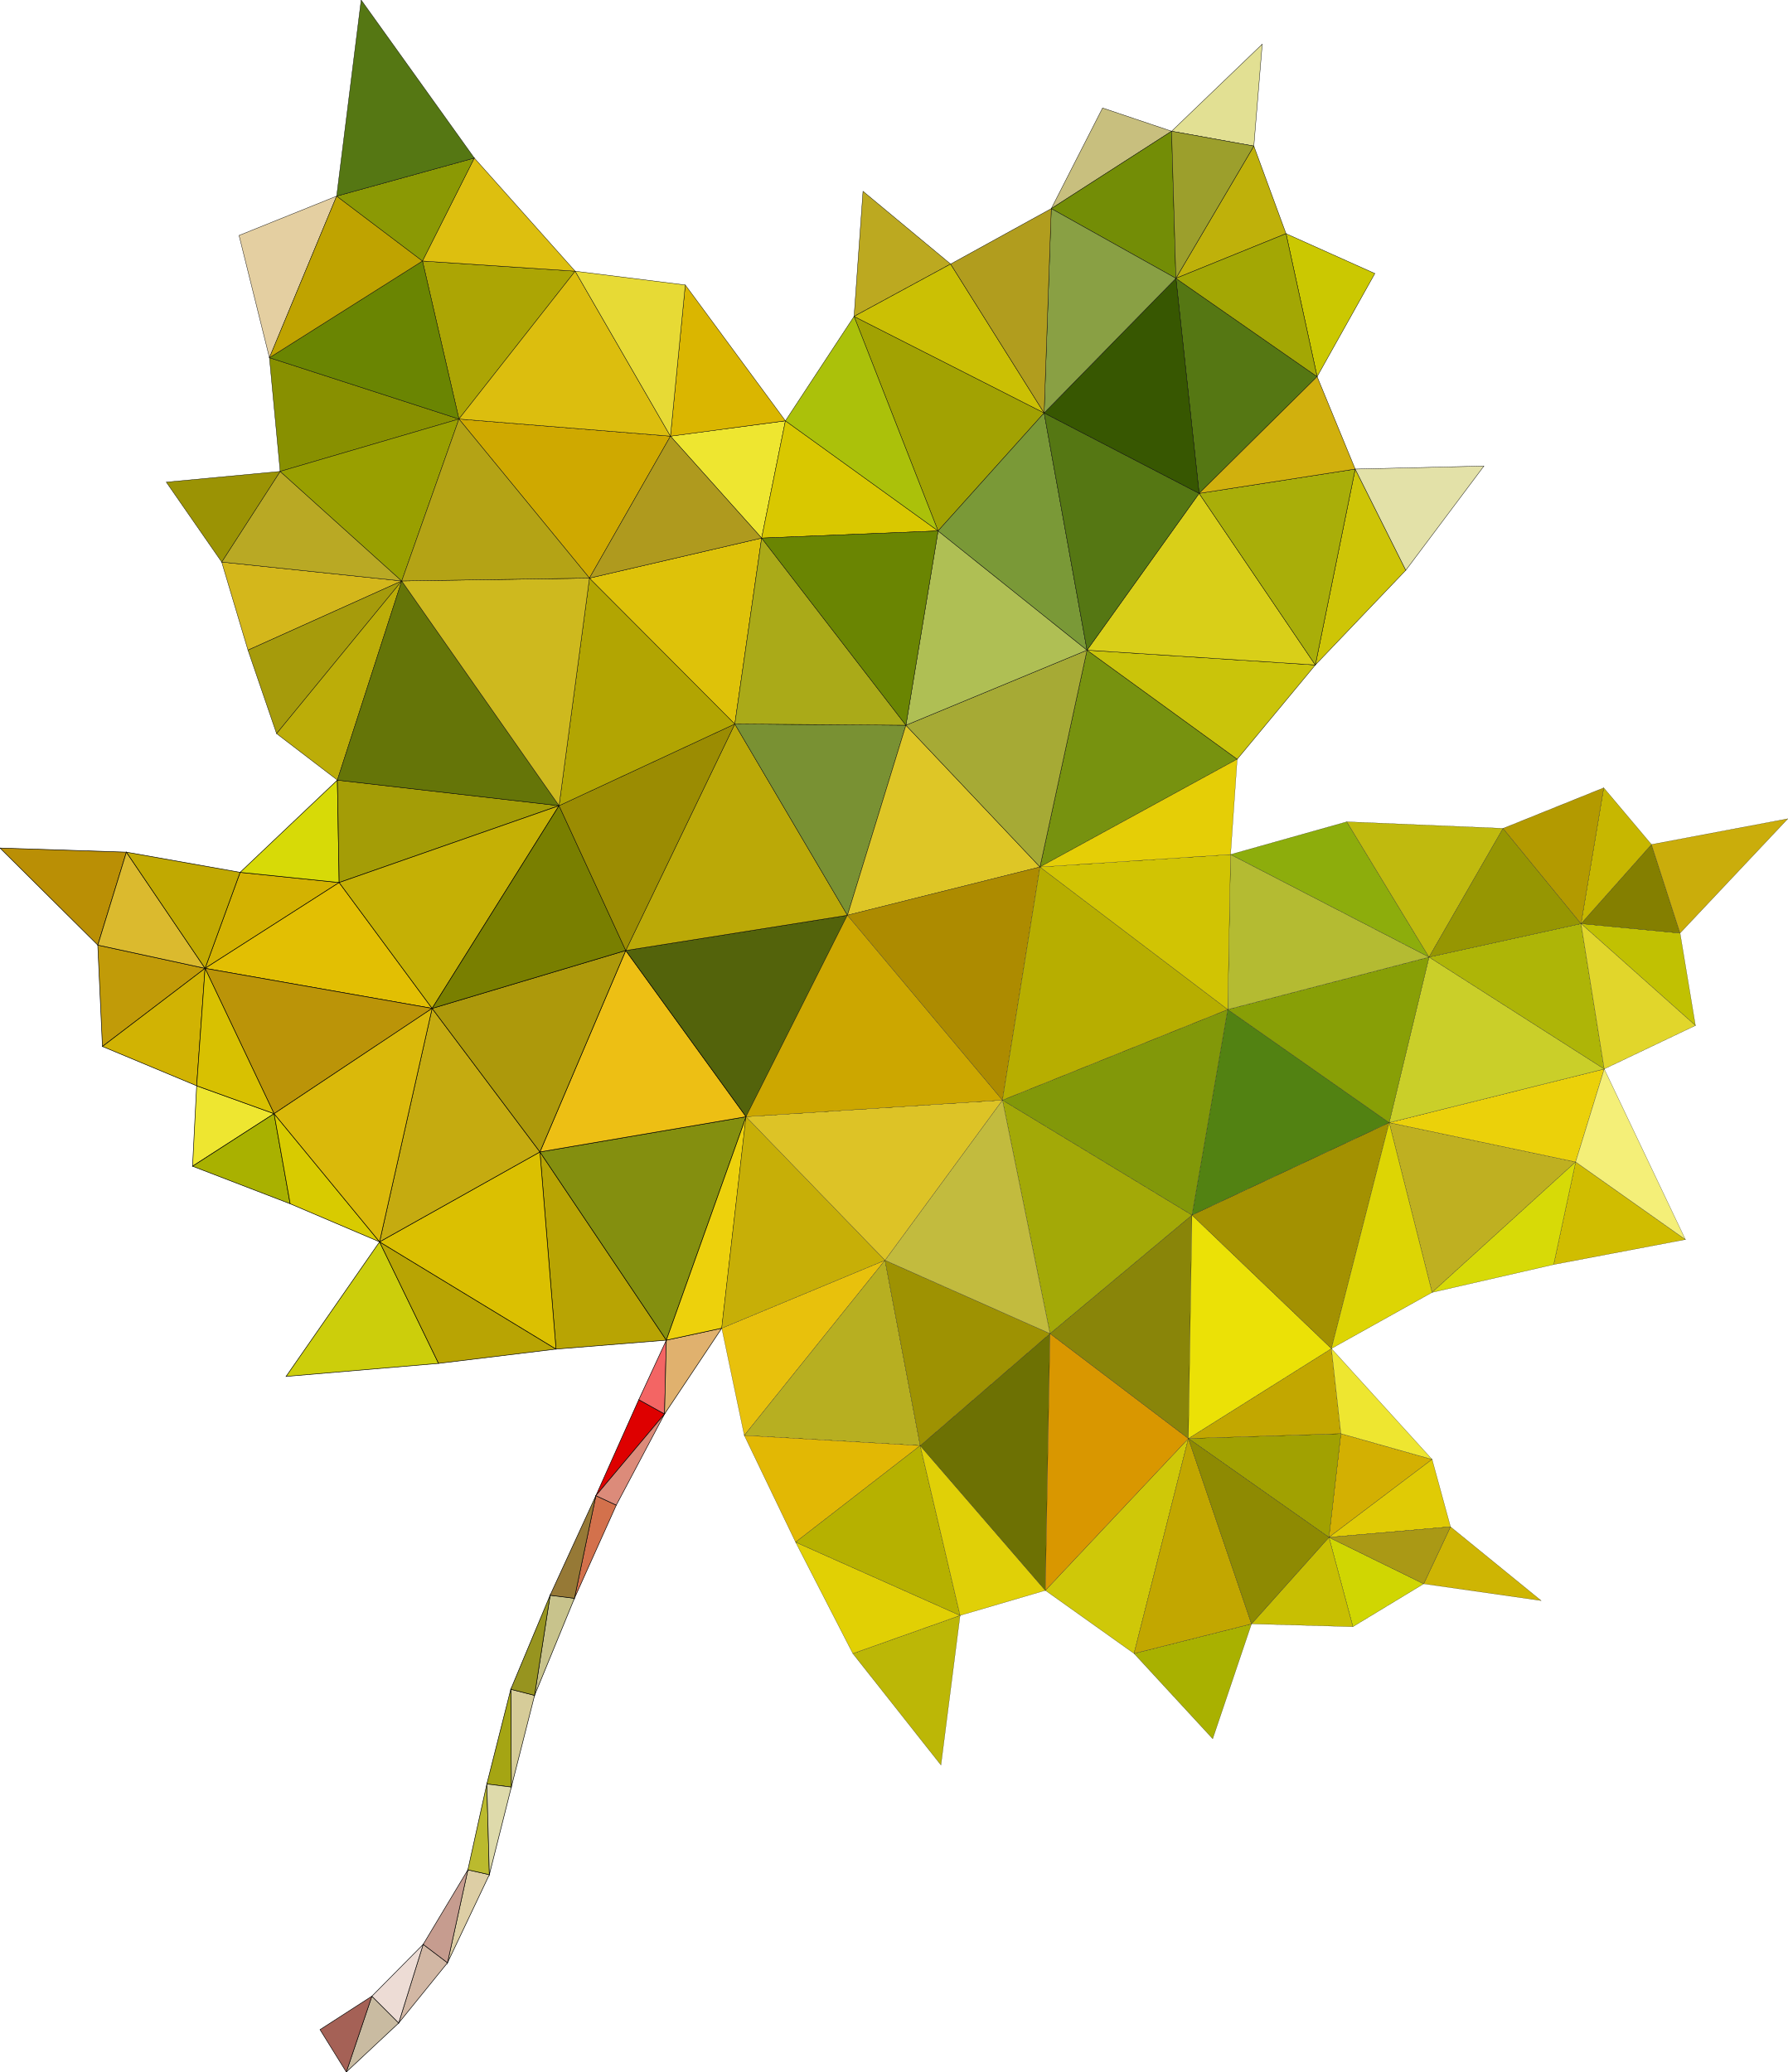
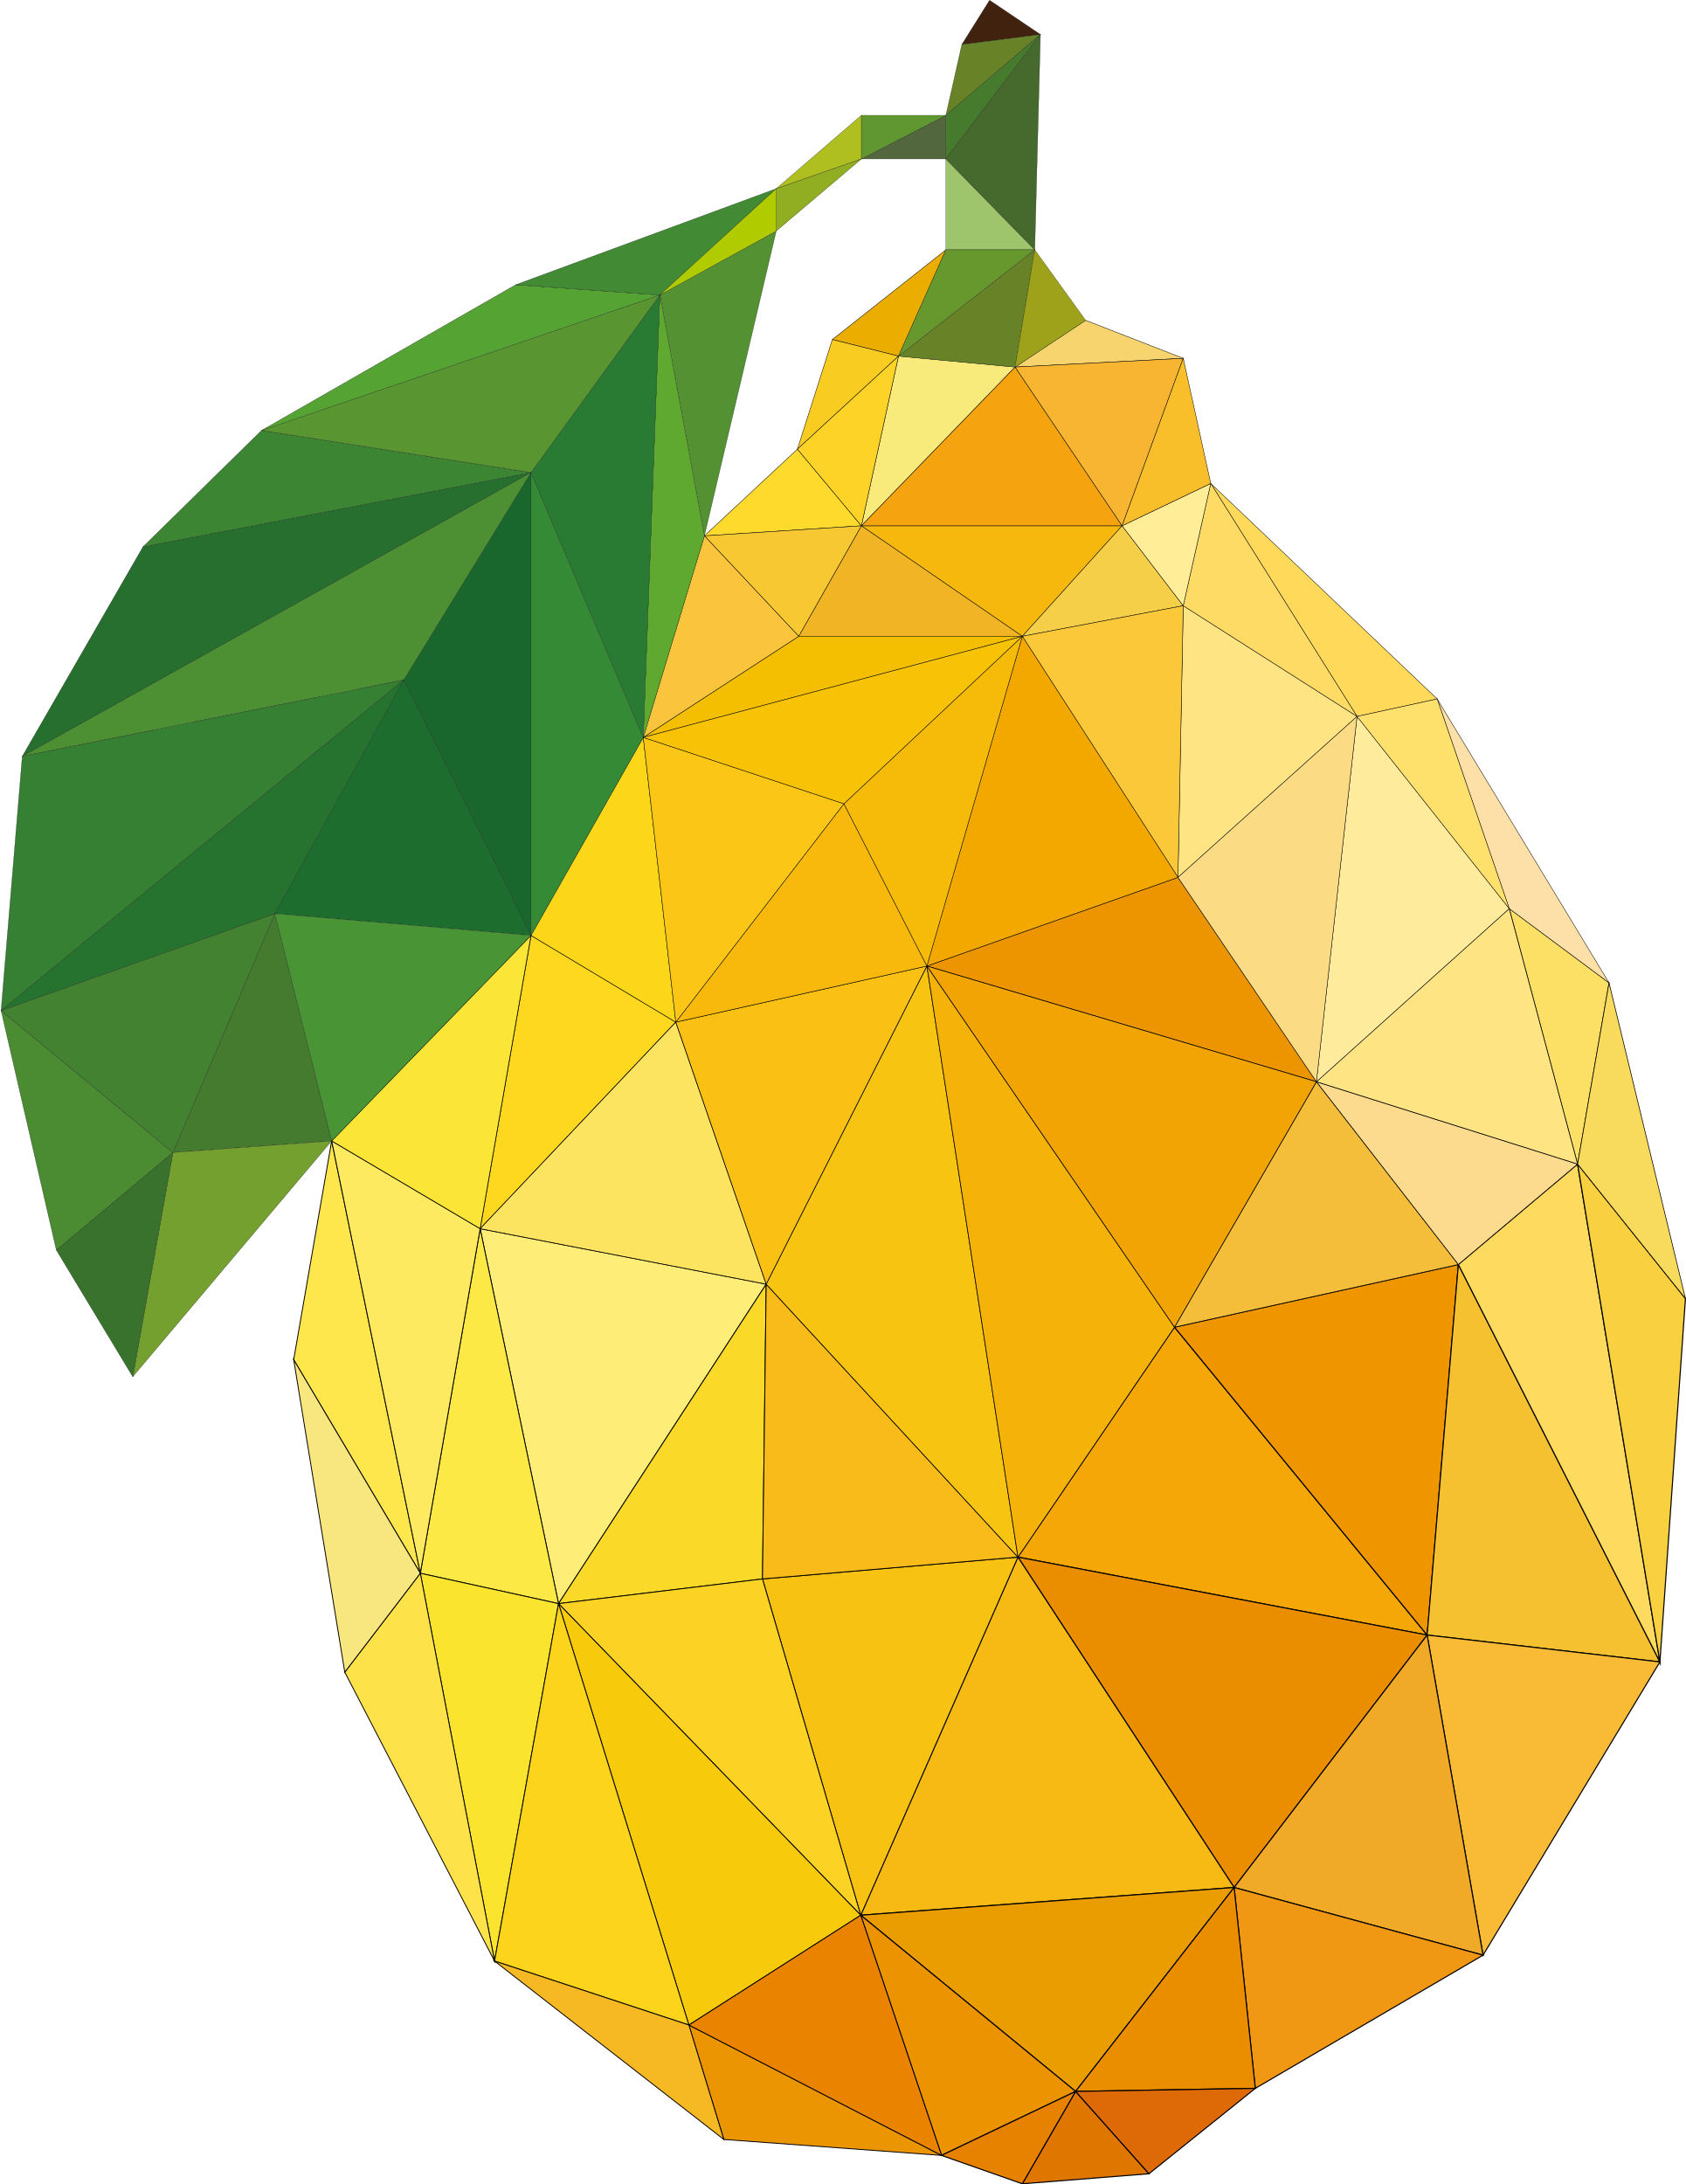
- <svg xmlns="http://www.w3.org/2000/svg" version="1.1" baseProfile="tiny" id="图层_1" x="0px" y="0px" viewBox="0 0 1000 1159.1" xml:space="preserve">
+ <svg xmlns="http://www.w3.org/2000/svg" version="1.1" baseProfile="tiny" id="Polygonal_Fruits" x="0px" y="0px" viewBox="0 0 772 1000.2" xml:space="preserve">
  <g>
-     <polygon fill="#D6CC99" stroke="#000000" stroke-width="0.3" stroke-miterlimit="10" points="286,999.7 299,948.4 285.7,945  " />
-     <polygon fill="#C9BBA1" stroke="#000000" stroke-width="0.3" stroke-miterlimit="10" points="193.7,1159.1 223,1131.7 208,1116.7     " />
-     <polygon fill="#A56156" stroke="#000000" stroke-width="0.3" stroke-miterlimit="10" points="179,1135.4 193.7,1159.1 208,1116.7     " />
-     <polygon fill="#D2B7A4" stroke="#000000" stroke-width="0.3" stroke-miterlimit="10" points="223,1131.7 250.3,1098 236.7,1087.7     " />
-     <polygon fill="#EDDCD5" stroke="#000000" stroke-width="0.3" stroke-miterlimit="10" points="208,1116.7 223,1131.7 236.7,1087.7     " />
-     <polygon fill="#DDCEA5" stroke="#000000" stroke-width="0.3" stroke-miterlimit="10" points="250.3,1098 273.7,1048.7 261.7,1046     " />
-     <polygon fill="#A5A513" stroke="#000000" stroke-width="0.3" stroke-miterlimit="10" points="272.3,998 286,999.7 285.7,945  " />
-     <polygon fill="#C69C8F" stroke="#000000" stroke-width="0.3" stroke-miterlimit="10" points="236.7,1087.7 250.3,1098 261.7,1046     " />
-     <polygon fill="#BBBA2E" stroke="#000000" stroke-width="0.3" stroke-miterlimit="10" points="261.7,1046 273.7,1048.7 272.3,998     " />
-     <polygon fill="#DEDAAB" stroke="#000000" stroke-width="0.3" stroke-miterlimit="10" points="273.7,1048.7 286,999.7 272.3,998     " />
-     <polygon fill="#C8C38C" stroke="#000000" stroke-width="0.3" stroke-miterlimit="10" points="299,948.4 321.3,894.1 307.7,892.4     " />
-     <polygon fill="#97941F" stroke="#000000" stroke-width="0.3" stroke-miterlimit="10" points="285.7,945 299,948.4 307.7,892.4  " />
-     <polygon fill="#D3714C" stroke="#000000" stroke-width="0.3" stroke-miterlimit="10" points="321.3,894.1 344.7,842 333.3,836.7     " />
-     <polygon fill="#967936" stroke="#000000" stroke-width="0.3" stroke-miterlimit="10" points="307.7,892.4 321.3,894.1 333.3,836.7     " />
-     <polygon fill="#DE0000" stroke="#000000" stroke-width="0.3" stroke-miterlimit="10" points="333.3,836.7 371.7,791 357.3,783  " />
-     <polygon fill="#DC8B7A" stroke="#000000" stroke-width="0.3" stroke-miterlimit="10" points="344.7,842 371.7,791 333.3,836.7  " />
-     <polygon fill="#EEE630" stroke="#000000" stroke-width="0.3" stroke-miterlimit="10" points="110,607.4 107.7,652.4 153.3,623  " />
-     <polygon fill="#F36564" stroke="#000000" stroke-width="0.3" stroke-miterlimit="10" points="357.3,783 371.7,791 372.7,749.7  " />
-     <polygon fill="#CCCE0B" stroke="#000000" stroke-width="0.3" stroke-miterlimit="10" points="160,770 245.3,762.7 212.3,694.7  " />
-     <polygon fill="#B8A403" stroke="#000000" stroke-width="0.3" stroke-miterlimit="10" points="245.3,762.7 311,754.7 212.3,694.7     " />
-     <polygon fill="#E0B16E" stroke="#000000" stroke-width="0.3" stroke-miterlimit="10" points="371.7,791 403.7,743 372.7,749.7  " />
-     <polygon fill="#C19B08" stroke="#000000" stroke-width="0.3" stroke-miterlimit="10" points="54.7,528.7 57.3,585.4 114.7,541.7     " />
-     <polygon fill="#D3B201" stroke="#000000" stroke-width="0.3" stroke-miterlimit="10" points="189.7,493.7 134.3,488 114.7,541.7     " />
-     <polygon fill="#A9B100" stroke="#000000" stroke-width="0.3" stroke-miterlimit="10" points="107.7,652.4 162.3,673.4 153.3,623     " />
-     <polygon fill="#E2BF03" stroke="#000000" stroke-width="0.3" stroke-miterlimit="10" points="114.7,541.7 241.7,564.1 189.7,493.7     " />
-     <polygon fill="#D8CB00" stroke="#000000" stroke-width="0.3" stroke-miterlimit="10" points="162.3,673.4 212.3,694.7 153.3,623     " />
-     <polygon fill="#BB9408" stroke="#000000" stroke-width="0.3" stroke-miterlimit="10" points="153.3,623 241.7,564.1 114.7,541.7     " />
-     <polygon fill="#D1B303" stroke="#000000" stroke-width="0.3" stroke-miterlimit="10" points="57.3,585.4 110,607.4 114.7,541.7     " />
-     <polygon fill="#B8A403" stroke="#000000" stroke-width="0.3" stroke-miterlimit="10" points="311,754.7 372.7,749.7 302,644.4  " />
-     <polygon fill="#DBC001" stroke="#000000" stroke-width="0.3" stroke-miterlimit="10" points="212.3,694.7 311,754.7 302,644.4  " />
-     <polygon fill="#C5AB10" stroke="#000000" stroke-width="0.3" stroke-miterlimit="10" points="241.7,564.1 212.3,694.7 302,644.4     " />
-     <polygon fill="#848F0F" stroke="#000000" stroke-width="0.3" stroke-miterlimit="10" points="302,644.4 372.7,749.7 417.3,624.7     " />
-     <polygon fill="#D8C101" stroke="#000000" stroke-width="0.3" stroke-miterlimit="10" points="114.7,541.7 110,607.4 153.3,623  " />
-     <polygon fill="#EDD10C" stroke="#000000" stroke-width="0.3" stroke-miterlimit="10" points="372.7,749.7 403.7,743 417.3,624.7     " />
-     <polygon fill="#DAB90A" stroke="#000000" stroke-width="0.3" stroke-miterlimit="10" points="153.3,623 212.3,694.7 241.7,564.1     " />
-     <polygon fill="#BA8F05" stroke="#000000" stroke-width="0.3" stroke-miterlimit="10" points="0,474.4 54.7,528.7 70.7,476.7  " />
-     <polygon fill="#DBBA2E" stroke="#000000" stroke-width="0.3" stroke-miterlimit="10" points="70.7,476.7 54.7,528.7 114.7,541.7     " />
-     <polygon fill="#D7DA07" stroke="#000000" stroke-width="0.3" stroke-miterlimit="10" points="188.7,436.4 134.3,488 189.7,493.7     " />
-     <polygon fill="#C1A901" stroke="#000000" stroke-width="0.3" stroke-miterlimit="10" points="134.3,488 70.7,476.7 114.7,541.7     " />
-     <polygon fill="#EDBF14" stroke="#000000" stroke-width="0.3" stroke-miterlimit="10" points="302,644.4 417.3,624.7 350,531.7  " />
-     <polygon fill="#AD990B" stroke="#000000" stroke-width="0.3" stroke-miterlimit="10" points="241.7,564.1 302,644.4 350,531.7  " />
-     <polygon fill="#53630B" stroke="#000000" stroke-width="0.3" stroke-miterlimit="10" points="350,531.7 417.3,624.7 474,512  " />
-     <polygon fill="#A49D06" stroke="#000000" stroke-width="0.3" stroke-miterlimit="10" points="312.7,450.7 188.7,436.4 189.7,493.7     " />
-     <polygon fill="#C5B005" stroke="#000000" stroke-width="0.3" stroke-miterlimit="10" points="189.7,493.7 241.7,564.1 312.7,450.7     " />
-     <polygon fill="#797F00" stroke="#000000" stroke-width="0.3" stroke-miterlimit="10" points="312.7,450.7 241.7,564.1 350,531.7     " />
-   </g>
-   <g>
-     <polygon fill="#E2E093" stroke="#000000" stroke-width="0.2" stroke-miterlimit="10" points="706,24.7 655.3,73.4 701.3,81.7  " />
-     <polygon fill="#BFB10A" stroke="#000000" stroke-width="0.2" stroke-miterlimit="10" points="719.3,130.7 701.3,81.7 657.7,155.7     " />
-     <polygon fill="#C8BF7E" stroke="#000000" stroke-width="0.2" stroke-miterlimit="10" points="616.7,60.4 588,116.7 655.3,73.4  " />
-     <polygon fill="#77920F" stroke="#000000" stroke-width="0.2" stroke-miterlimit="10" points="581.7,485 692,424.7 608,363.7  " />
-     <polygon fill="#D4B71B" stroke="#000000" stroke-width="0.2" stroke-miterlimit="10" points="124,314.4 138.7,363.7 224.7,325  " />
-     <polygon fill="#ACA504" stroke="#000000" stroke-width="0.2" stroke-miterlimit="10" points="256.7,234.4 321.7,151.7 236.3,146     " />
-     <polygon fill="#BBA907" stroke="#000000" stroke-width="0.2" stroke-miterlimit="10" points="350,531.7 474,512 411,405  " />
-     <polygon fill="#9B8C02" stroke="#000000" stroke-width="0.2" stroke-miterlimit="10" points="411,405 312.7,450.7 350,531.7  " />
-     <polygon fill="#A69B0B" stroke="#000000" stroke-width="0.2" stroke-miterlimit="10" points="138.7,363.7 154.7,410.4 224.7,325     " />
-     <polygon fill="#BCAD08" stroke="#000000" stroke-width="0.2" stroke-miterlimit="10" points="154.7,410.4 188.7,436.4 224.7,325     " />
-     <polygon fill="#657508" stroke="#000000" stroke-width="0.2" stroke-miterlimit="10" points="224.7,325 188.7,436.4 312.7,450.7     " />
-     <polygon fill="#CAC40A" stroke="#000000" stroke-width="0.2" stroke-miterlimit="10" points="692,424.7 735.7,372 608,363.7  " />
-     <polygon fill="#799133" stroke="#000000" stroke-width="0.2" stroke-miterlimit="10" points="411,405 474,512 506.7,405.7  " />
-     <polygon fill="#738D06" stroke="#000000" stroke-width="0.2" stroke-miterlimit="10" points="655.3,73.4 588,116.7 657.7,155.7     " />
-     <polygon fill="#889000" stroke="#000000" stroke-width="0.2" stroke-miterlimit="10" points="150.7,200.1 156.7,263.7 256.7,234.4     " />
-     <polygon fill="#DEC626" stroke="#000000" stroke-width="0.2" stroke-miterlimit="10" points="474,512 581.7,485 506.7,405.7  " />
-     <polygon fill="#B2A502" stroke="#000000" stroke-width="0.2" stroke-miterlimit="10" points="329.7,323.4 312.7,450.7 411,405  " />
-     <polygon fill="#CEB91E" stroke="#000000" stroke-width="0.2" stroke-miterlimit="10" points="224.7,325 312.7,450.7 329.7,323.4     " />
-     <polygon fill="#DEC209" stroke="#000000" stroke-width="0.2" stroke-miterlimit="10" points="411,405 426,301 329.7,323.4  " />
-     <polygon fill="#B9A924" stroke="#000000" stroke-width="0.2" stroke-miterlimit="10" points="156.7,263.7 124,314.4 224.7,325  " />
-     <polygon fill="#9B9304" stroke="#000000" stroke-width="0.2" stroke-miterlimit="10" points="93,269.7 124,314.4 156.7,263.7  " />
-     <polygon fill="#A6AA35" stroke="#000000" stroke-width="0.2" stroke-miterlimit="10" points="581.7,485 608,363.7 506.7,405.7  " />
-     <polygon fill="#999F00" stroke="#000000" stroke-width="0.2" stroke-miterlimit="10" points="256.7,234.4 156.7,263.7 224.7,325     " />
-     <polygon fill="#CFA900" stroke="#000000" stroke-width="0.2" stroke-miterlimit="10" points="375,244 256.7,234.4 329.7,323.4  " />
-     <polygon fill="#BCA920" stroke="#000000" stroke-width="0.2" stroke-miterlimit="10" points="482.7,107 477.7,177 531.7,147.7  " />
-     <polygon fill="#AAAA18" stroke="#000000" stroke-width="0.2" stroke-miterlimit="10" points="506.7,405.7 426,301 411,405  " />
-     <polygon fill="#EEE630" stroke="#000000" stroke-width="0.2" stroke-miterlimit="10" points="426,301 439.3,235.4 375,244  " />
-     <polygon fill="#D9C800" stroke="#000000" stroke-width="0.2" stroke-miterlimit="10" points="524.7,297 439.3,235.4 426,301  " />
-     <polygon fill="#B4A315" stroke="#000000" stroke-width="0.2" stroke-miterlimit="10" points="256.7,234.4 224.7,325 329.7,323.4     " />
-     <polygon fill="#6A8502" stroke="#000000" stroke-width="0.2" stroke-miterlimit="10" points="236.3,146 150.7,200.1 256.7,234.4     " />
-     <polygon fill="#9C9F2C" stroke="#000000" stroke-width="0.2" stroke-miterlimit="10" points="701.3,81.7 655.3,73.4 657.7,155.7     " />
-     <polygon fill="#AFBF54" stroke="#000000" stroke-width="0.2" stroke-miterlimit="10" points="608,363.7 524.7,297 506.7,405.7  " />
-     <polygon fill="#6A8502" stroke="#000000" stroke-width="0.2" stroke-miterlimit="10" points="524.7,297 426,301 506.7,405.7  " />
-     <polygon fill="#AF9A1E" stroke="#000000" stroke-width="0.2" stroke-miterlimit="10" points="426,301 375,244 329.7,323.4  " />
-     <polygon fill="#557713" stroke="#000000" stroke-width="0.2" stroke-miterlimit="10" points="670.7,276 736.7,210.7 657.7,155.7     " />
-     <polygon fill="#DDBF0F" stroke="#000000" stroke-width="0.2" stroke-miterlimit="10" points="321.7,151.7 265.3,88.4 236.3,146     " />
-     <polygon fill="#D9CF18" stroke="#000000" stroke-width="0.2" stroke-miterlimit="10" points="608,363.7 735.7,372 670.7,276  " />
-     <polygon fill="#DCBE0E" stroke="#000000" stroke-width="0.2" stroke-miterlimit="10" points="375,244 321.7,151.7 256.7,234.4  " />
-     <polygon fill="#E4CFA1" stroke="#000000" stroke-width="0.2" stroke-miterlimit="10" points="133.7,131.7 150.7,200.1 188.3,109.7     " />
-     <polygon fill="#BFA300" stroke="#000000" stroke-width="0.2" stroke-miterlimit="10" points="188.3,109.7 150.7,200.1 236.3,146     " />
-     <polygon fill="#8B9904" stroke="#000000" stroke-width="0.2" stroke-miterlimit="10" points="265.3,88.4 188.3,109.7 236.3,146     " />
-     <polygon fill="#A2A202" stroke="#000000" stroke-width="0.2" stroke-miterlimit="10" points="584,231 477.7,177 524.7,297  " />
-     <polygon fill="#7A9937" stroke="#000000" stroke-width="0.2" stroke-miterlimit="10" points="584,231 524.7,297 608,363.7  " />
-     <polygon fill="#557713" stroke="#000000" stroke-width="0.2" stroke-miterlimit="10" points="670.7,276 584,231 608,363.7  " />
-     <polygon fill="#ABC10A" stroke="#000000" stroke-width="0.2" stroke-miterlimit="10" points="477.7,177 439.3,235.4 524.7,297  " />
-     <polygon fill="#DAB600" stroke="#000000" stroke-width="0.2" stroke-miterlimit="10" points="439.3,235.4 383.3,159.4 375,244  " />
-     <polygon fill="#E7DA35" stroke="#000000" stroke-width="0.2" stroke-miterlimit="10" points="383.3,159.4 321.7,151.7 375,244  " />
-     <polygon fill="#375701" stroke="#000000" stroke-width="0.2" stroke-miterlimit="10" points="657.7,155.7 584,231 670.7,276  " />
-     <polygon fill="#CEC506" stroke="#000000" stroke-width="0.2" stroke-miterlimit="10" points="786.3,319 758,262.4 735.7,372  " />
-     <polygon fill="#A9AE09" stroke="#000000" stroke-width="0.2" stroke-miterlimit="10" points="735.7,372 758,262.4 670.7,276  " />
-     <polygon fill="#E3E1A8" stroke="#000000" stroke-width="0.2" stroke-miterlimit="10" points="830,260.7 758,262.4 786.3,319  " />
-     <polygon fill="#D1B00D" stroke="#000000" stroke-width="0.2" stroke-miterlimit="10" points="758,262.4 736.7,210.7 670.7,276  " />
-     <polygon fill="#CBC004" stroke="#000000" stroke-width="0.2" stroke-miterlimit="10" points="531.7,147.7 477.7,177 584,231  " />
-     <polygon fill="#CBC801" stroke="#000000" stroke-width="0.2" stroke-miterlimit="10" points="769,153 719.3,130.7 736.7,210.7  " />
-     <polygon fill="#A3A704" stroke="#000000" stroke-width="0.2" stroke-miterlimit="10" points="736.7,210.7 719.3,130.7 657.7,155.7     " />
-     <polygon fill="#557713" stroke="#000000" stroke-width="0.2" stroke-miterlimit="10" points="202,0 188.3,109.7 265.3,88.4  " />
-     <polygon fill="#89A044" stroke="#000000" stroke-width="0.2" stroke-miterlimit="10" points="657.7,155.7 588,116.7 584,231  " />
-     <polygon fill="#B19D1E" stroke="#000000" stroke-width="0.2" stroke-miterlimit="10" points="588,116.7 531.7,147.7 584,231  " />
-   </g>
-   <g>
-     <polygon fill="#A9B100" stroke="#000000" stroke-width="0.1" stroke-miterlimit="10" points="678.3,972.7 700,908.4 634.3,925  " />
-     <polygon fill="#BCB706" stroke="#000000" stroke-width="0.1" stroke-miterlimit="10" points="526.3,987.4 537,903.7 477,925  " />
-     <polygon fill="#E1D004" stroke="#000000" stroke-width="0.1" stroke-miterlimit="10" points="477,925 537,903.7 445,862.7  " />
-     <polygon fill="#E8C10C" stroke="#000000" stroke-width="0.1" stroke-miterlimit="10" points="403.7,743 416.3,803 495,705  " />
-     <polygon fill="#B7AF21" stroke="#000000" stroke-width="0.1" stroke-miterlimit="10" points="495,705 416.3,803 514.7,808.7  " />
-     <polygon fill="#D0D602" stroke="#000000" stroke-width="0.1" stroke-miterlimit="10" points="756.7,910 796.3,886 743.3,860  " />
-     <polygon fill="#E2B804" stroke="#000000" stroke-width="0.1" stroke-miterlimit="10" points="416.3,803 445,862.7 514.7,808.7  " />
-     <polygon fill="#B6B100" stroke="#000000" stroke-width="0.1" stroke-miterlimit="10" points="445,862.7 537,903.7 514.7,808.7  " />
-     <polygon fill="#E0D007" stroke="#000000" stroke-width="0.1" stroke-miterlimit="10" points="537,903.7 584.7,889.7 514.7,808.7     " />
-     <polygon fill="#D3B002" stroke="#000000" stroke-width="0.1" stroke-miterlimit="10" points="743.3,860 801,816.4 750,802  " />
-     <polygon fill="#C8BF02" stroke="#000000" stroke-width="0.1" stroke-miterlimit="10" points="700,908.4 756.7,910 743.3,860  " />
-     <polygon fill="#E0CB05" stroke="#000000" stroke-width="0.1" stroke-miterlimit="10" points="811.3,854.1 801,816.4 743.3,860  " />
-     <polygon fill="#CEB503" stroke="#000000" stroke-width="0.1" stroke-miterlimit="10" points="862,895.4 811.3,854.1 796.3,886  " />
-     <polygon fill="#AA9915" stroke="#000000" stroke-width="0.1" stroke-miterlimit="10" points="796.3,886 811.3,854.1 743.3,860  " />
-     <polygon fill="#CFC808" stroke="#000000" stroke-width="0.1" stroke-miterlimit="10" points="584.7,889.7 634.3,925 664.7,804.7     " />
-     <polygon fill="#C2A700" stroke="#000000" stroke-width="0.1" stroke-miterlimit="10" points="634.3,925 700,908.4 664.7,804.7  " />
-     <polygon fill="#A1A101" stroke="#000000" stroke-width="0.1" stroke-miterlimit="10" points="750,802 664.7,804.7 743.3,860  " />
-     <polygon fill="#8E8A02" stroke="#000000" stroke-width="0.1" stroke-miterlimit="10" points="664.7,804.7 700,908.4 743.3,860  " />
-     <polygon fill="#C2A700" stroke="#000000" stroke-width="0.1" stroke-miterlimit="10" points="750,802 744.7,754.4 664.7,804.7  " />
-     <polygon fill="#6D7103" stroke="#000000" stroke-width="0.1" stroke-miterlimit="10" points="514.7,808.7 584.7,889.7 587.3,746     " />
-     <polygon fill="#D99700" stroke="#000000" stroke-width="0.1" stroke-miterlimit="10" points="587.3,746 584.7,889.7 664.7,804.7     " />
-     <polygon fill="#D0BD00" stroke="#000000" stroke-width="0.1" stroke-miterlimit="10" points="869,707.4 942.7,693.4 881.3,650  " />
-     <polygon fill="#EEE630" stroke="#000000" stroke-width="0.1" stroke-miterlimit="10" points="801,816.4 744.7,754.4 750,802  " />
-     <polygon fill="#9E9202" stroke="#000000" stroke-width="0.1" stroke-miterlimit="10" points="514.7,808.7 587.3,746 495,705  " />
-     <polygon fill="#BFB021" stroke="#000000" stroke-width="0.1" stroke-miterlimit="10" points="777,628 801,723 881.3,650  " />
-     <polygon fill="#C7AF07" stroke="#000000" stroke-width="0.1" stroke-miterlimit="10" points="417.3,624.7 403.7,743 495,705  " />
-     <polygon fill="#898509" stroke="#000000" stroke-width="0.1" stroke-miterlimit="10" points="664.7,804.7 666.7,679.7 587.3,746     " />
-     <polygon fill="#EBE106" stroke="#000000" stroke-width="0.1" stroke-miterlimit="10" points="664.7,804.7 744.7,754.4 666.7,679.7     " />
-     <polygon fill="#D7DA07" stroke="#000000" stroke-width="0.1" stroke-miterlimit="10" points="801,723 869,707.4 881.3,650  " />
-     <polygon fill="#A3A907" stroke="#000000" stroke-width="0.1" stroke-miterlimit="10" points="587.3,746 666.7,679.7 560.7,615.4     " />
-     <polygon fill="#C2BB3E" stroke="#000000" stroke-width="0.1" stroke-miterlimit="10" points="495,705 587.3,746 560.7,615.4  " />
-     <polygon fill="#DDC326" stroke="#000000" stroke-width="0.1" stroke-miterlimit="10" points="417.3,624.7 495,705 560.7,615.4  " />
-     <polygon fill="#EBD10A" stroke="#000000" stroke-width="0.1" stroke-miterlimit="10" points="881.3,650 897.3,598 777,628  " />
-     <polygon fill="#A39101" stroke="#000000" stroke-width="0.1" stroke-miterlimit="10" points="666.7,679.7 744.7,754.4 777,628  " />
-     <polygon fill="#DDD504" stroke="#000000" stroke-width="0.1" stroke-miterlimit="10" points="744.7,754.4 801,723 777,628  " />
-     <polygon fill="#528212" stroke="#000000" stroke-width="0.1" stroke-miterlimit="10" points="666.7,679.7 777,628 686.7,564.7  " />
-     <polygon fill="#829809" stroke="#000000" stroke-width="0.1" stroke-miterlimit="10" points="560.7,615.4 666.7,679.7 686.7,564.7     " />
-     <polygon fill="#CCA700" stroke="#000000" stroke-width="0.1" stroke-miterlimit="10" points="474,512 417.3,624.7 560.7,615.4  " />
-     <polygon fill="#F4EF78" stroke="#000000" stroke-width="0.1" stroke-miterlimit="10" points="942.7,693.4 897.3,598 881.3,650  " />
-     <polygon fill="#C1C102" stroke="#000000" stroke-width="0.1" stroke-miterlimit="10" points="948.3,573.7 939.7,522 884.3,516.7     " />
-     <polygon fill="#CACF29" stroke="#000000" stroke-width="0.1" stroke-miterlimit="10" points="777,628 897.3,598 799.3,535.4  " />
-     <polygon fill="#AD8B00" stroke="#000000" stroke-width="0.1" stroke-miterlimit="10" points="560.7,615.4 581.7,485 474,512  " />
-     <polygon fill="#B7AE00" stroke="#000000" stroke-width="0.1" stroke-miterlimit="10" points="686.7,564.7 581.7,485 560.7,615.4     " />
-     <polygon fill="#889F06" stroke="#000000" stroke-width="0.1" stroke-miterlimit="10" points="777,628 799.3,535.4 686.7,564.7  " />
-     <polygon fill="#B4BB32" stroke="#000000" stroke-width="0.1" stroke-miterlimit="10" points="799.3,535.4 688.3,478 686.7,564.7     " />
-     <polygon fill="#D1C403" stroke="#000000" stroke-width="0.1" stroke-miterlimit="10" points="686.7,564.7 688.3,478 581.7,485  " />
-     <polygon fill="#AEB507" stroke="#000000" stroke-width="0.1" stroke-miterlimit="10" points="799.3,535.4 897.3,598 884.3,516.7     " />
-     <polygon fill="#E1D62B" stroke="#000000" stroke-width="0.1" stroke-miterlimit="10" points="884.3,516.7 897.3,598 948.3,573.7     " />
-     <polygon fill="#847F00" stroke="#000000" stroke-width="0.1" stroke-miterlimit="10" points="939.7,522 923.7,472.4 884.3,516.7     " />
-     <polygon fill="#8DAD0C" stroke="#000000" stroke-width="0.1" stroke-miterlimit="10" points="753.3,459.7 688.3,478 799.3,535.4     " />
-     <polygon fill="#E5CE06" stroke="#000000" stroke-width="0.1" stroke-miterlimit="10" points="688.3,478 692,424.7 581.7,485  " />
-     <polygon fill="#C0BA0E" stroke="#000000" stroke-width="0.1" stroke-miterlimit="10" points="840.7,463.4 753.3,459.7 799.3,535.4     " />
-     <polygon fill="#C7B700" stroke="#000000" stroke-width="0.1" stroke-miterlimit="10" points="923.7,472.4 897,440.7 884.3,516.7     " />
-     <polygon fill="#969602" stroke="#000000" stroke-width="0.1" stroke-miterlimit="10" points="884.3,516.7 840.7,463.4 799.3,535.4     " />
-     <polygon fill="#B39A00" stroke="#000000" stroke-width="0.1" stroke-miterlimit="10" points="897,440.7 840.7,463.4 884.3,516.7     " />
-     <polygon fill="#CAAD0B" stroke="#000000" stroke-width="0.1" stroke-miterlimit="10" points="1000,458 923.7,472.4 939.7,522  " />
+     <g>
+       <polygon fill="#F4A707" stroke="#000000" stroke-width="0.5" stroke-miterlimit="10" points="466.2,713.1 653.6,748.8     537.9,607.8   " />
+       <polygon fill="#EA8E00" stroke="#000000" stroke-width="0.5" stroke-miterlimit="10" points="565.2,864.4 653.6,748.8     466.2,713.1   " />
+       <polygon fill="#EE9500" stroke="#000000" stroke-width="0.5" stroke-miterlimit="10" points="653.6,748.8 667.9,579.1     537.9,607.8   " />
+       <polygon fill="#F7B913" stroke="#000000" stroke-width="0.5" stroke-miterlimit="10" points="394.2,877.1 565.2,864.4     466.2,713.1   " />
+       <polygon fill="#EA9D00" stroke="#000000" stroke-width="0.5" stroke-miterlimit="10" points="492.6,957.8 565.2,864.4     394.2,877.1   " />
+       <polygon fill="#F5C131" stroke="#000000" stroke-width="0.5" stroke-miterlimit="10" points="653.6,748.8 760.2,761.1     667.9,579.1   " />
+       <polygon fill="#F9BA36" stroke="#000000" stroke-width="0.5" stroke-miterlimit="10" points="679.2,895.4 760.2,761.1     653.6,748.8   " />
+       <polygon fill="#FEDA5F" stroke="#000000" stroke-width="0.5" stroke-miterlimit="10" points="667.9,579.1 760.2,761.1     722.5,533.1   " />
+       <polygon fill="#F9D03F" stroke="#000000" stroke-width="0.5" stroke-miterlimit="10" points="722.5,533.1 760.2,761.1     771.9,594.7   " />
+       <polygon fill="#F0AA28" stroke="#000000" stroke-width="0.5" stroke-miterlimit="10" points="565.2,864.4 679.2,895.4     653.6,748.8   " />
+       <polygon fill="#F09714" stroke="#000000" stroke-width="0.5" stroke-miterlimit="10" points="574.9,956.4 679.2,895.4     565.2,864.4   " />
+       <polygon fill="#DF7600" stroke="#000000" stroke-width="0.5" stroke-miterlimit="10" points="468.2,1000.1 526.2,995.5     492.6,957.8   " />
+       <polygon fill="#EB9300" stroke="#000000" stroke-width="0.5" stroke-miterlimit="10" points="394.2,877.1 431.2,987.1     492.6,957.8   " />
+       <polygon fill="#E78100" stroke="#000000" stroke-width="0.5" stroke-miterlimit="10" points="431.2,987.1 468.2,1000.1     492.6,957.8   " />
+       <polygon fill="#EA8E00" stroke="#000000" stroke-width="0.5" stroke-miterlimit="10" points="492.6,957.8 574.9,956.4     565.2,864.4   " />
+       <polygon fill="#DE6907" stroke="#000000" stroke-width="0.5" stroke-miterlimit="10" points="526.2,995.5 574.9,956.4     492.6,957.8   " />
+     </g>
+     <g>
+       <polygon fill="#FEEE77" stroke="#000000" stroke-width="0.4" stroke-miterlimit="10" points="219.9,562.7 255.8,734.4     350.9,588.1   " />
+       <polygon fill="#FAD928" stroke="#000000" stroke-width="0.4" stroke-miterlimit="10" points="350.9,588.1 255.8,734.4     349.2,723.1   " />
+       <polygon fill="#F8C212" stroke="#000000" stroke-width="0.4" stroke-miterlimit="10" points="349.2,723.1 394.2,877.1     466.2,713.1   " />
+       <polygon fill="#FCD324" stroke="#000000" stroke-width="0.4" stroke-miterlimit="10" points="255.8,734.4 394.2,877.1     349.2,723.1   " />
+       <polygon fill="#F9BB19" stroke="#000000" stroke-width="0.4" stroke-miterlimit="10" points="349.2,723.1 466.2,713.1     350.9,588.1   " />
+       <polygon fill="#F8CA0C" stroke="#000000" stroke-width="0.4" stroke-miterlimit="10" points="315.5,927.4 394.2,877.1     255.8,734.4   " />
+       <polygon fill="#FCE946" stroke="#000000" stroke-width="0.4" stroke-miterlimit="10" points="192.5,720.5 255.8,734.4     219.9,562.7   " />
+       <polygon fill="#FAE42D" stroke="#000000" stroke-width="0.4" stroke-miterlimit="10" points="192.5,720.5 226.5,898.1     255.8,734.4   " />
+       <polygon fill="#FEE24A" stroke="#000000" stroke-width="0.4" stroke-miterlimit="10" points="157.9,765.8 226.5,898.1     192.5,720.5   " />
+       <polygon fill="#FEE74C" stroke="#000000" stroke-width="0.4" stroke-miterlimit="10" points="151.9,522.5 134.5,622.7     192.5,720.5   " />
+       <polygon fill="#F8E77E" stroke="#000000" stroke-width="0.4" stroke-miterlimit="10" points="134.5,622.7 157.9,765.8     192.5,720.5   " />
+       <polygon fill="#EA9501" stroke="#000000" stroke-width="0.4" stroke-miterlimit="10" points="331.5,979.8 431.2,987.1     315.5,927.4   " />
+       <polygon fill="#FDD41C" stroke="#000000" stroke-width="0.4" stroke-miterlimit="10" points="255.8,734.4 226.5,898.1     315.5,927.4   " />
+       <polygon fill="#FEEA60" stroke="#000000" stroke-width="0.4" stroke-miterlimit="10" points="219.9,562.7 151.9,522.5     192.5,720.5   " />
+       <polygon fill="#EA8400" stroke="#000000" stroke-width="0.4" stroke-miterlimit="10" points="315.5,927.4 431.2,987.1     394.2,877.1   " />
+       <polygon fill="#F6B924" stroke="#000000" stroke-width="0.4" stroke-miterlimit="10" points="226.5,898.1 331.5,979.8     315.5,927.4   " />
+     </g>
+     <g>
+       <polygon fill="#FCDF65" stroke="#000000" stroke-width="0.3" stroke-miterlimit="10" points="722.5,533.1 736.9,450.1     691.2,416.1   " />
+       <polygon fill="#FDD81E" stroke="#000000" stroke-width="0.3" stroke-miterlimit="10" points="243.2,428.4 219.9,562.7     309.5,468.1   " />
+       <polygon fill="#F4BE3B" stroke="#000000" stroke-width="0.3" stroke-miterlimit="10" points="537.9,607.8 667.9,579.1     602.9,495.4   " />
+       <polygon fill="#FCDB8E" stroke="#000000" stroke-width="0.3" stroke-miterlimit="10" points="667.9,579.1 722.5,533.1     602.9,495.4   " />
+       <polygon fill="#FEE482" stroke="#000000" stroke-width="0.3" stroke-miterlimit="10" points="602.9,495.4 722.5,533.1     691.2,416.1   " />
+       <polygon fill="#FDE460" stroke="#000000" stroke-width="0.3" stroke-miterlimit="10" points="309.5,468.1 219.9,562.7     350.9,588.1   " />
+       <polygon fill="#F8DA5D" stroke="#000000" stroke-width="0.3" stroke-miterlimit="10" points="771.9,594.7 736.9,450.1     722.5,533.1   " />
+       <polygon fill="#F8C412" stroke="#000000" stroke-width="0.3" stroke-miterlimit="10" points="350.9,588.1 466.2,713.1     424.5,442.4   " />
+       <polygon fill="#FAC014" stroke="#000000" stroke-width="0.3" stroke-miterlimit="10" points="309.5,468.1 350.9,588.1     424.5,442.4   " />
+       <polygon fill="#F5B209" stroke="#000000" stroke-width="0.3" stroke-miterlimit="10" points="466.2,713.1 537.9,607.8     424.5,442.4   " />
+       <polygon fill="#ED9401" stroke="#000000" stroke-width="0.3" stroke-miterlimit="10" points="424.5,442.4 602.9,495.4     539.5,401.8   " />
+       <polygon fill="#F3A405" stroke="#000000" stroke-width="0.3" stroke-miterlimit="10" points="537.9,607.8 602.9,495.4     424.5,442.4   " />
+       <polygon fill="#FBE536" stroke="#000000" stroke-width="0.3" stroke-miterlimit="10" points="243.2,428.4 151.9,522.5     219.9,562.7   " />
+     </g>
+     <g>
+       <polygon fill="#EAAD00" stroke="#000000" stroke-width="0.2" stroke-miterlimit="10" points="411.5,163.1 433.2,114.4     381.2,155.5   " />
+       <polygon fill="#F6B80D" stroke="#000000" stroke-width="0.2" stroke-miterlimit="10" points="468.2,291.4 513.9,240.8     394.5,240.8   " />
+       <polygon fill="#F6CF48" stroke="#000000" stroke-width="0.2" stroke-miterlimit="10" points="541.9,277.4 513.9,240.8     468.2,291.4   " />
+       <polygon fill="#FCD719" stroke="#000000" stroke-width="0.2" stroke-miterlimit="10" points="294.6,337.7 243.2,428.4     309.5,468.1   " />
+       <polygon fill="#F9EA7C" stroke="#000000" stroke-width="0.2" stroke-miterlimit="10" points="464.9,168.1 411.5,163.1     394.5,240.8   " />
+       <polygon fill="#F5A30E" stroke="#000000" stroke-width="0.2" stroke-miterlimit="10" points="513.9,240.8 464.9,168.1     394.5,240.8   " />
+       <polygon fill="#FEE482" stroke="#000000" stroke-width="0.2" stroke-miterlimit="10" points="621.5,328.1 541.9,277.4     539.5,401.8   " />
+       <polygon fill="#FBC839" stroke="#000000" stroke-width="0.2" stroke-miterlimit="10" points="539.5,401.8 541.9,277.4     468.2,291.4   " />
+       <polygon fill="#F1B425" stroke="#000000" stroke-width="0.2" stroke-miterlimit="10" points="468.2,291.4 394.5,240.8     365.8,291.4   " />
+       <polygon fill="#FEEB9C" stroke="#000000" stroke-width="0.2" stroke-miterlimit="10" points="691.2,416.1 621.5,328.1     602.9,495.4   " />
+       <polygon fill="#F9CC21" stroke="#000000" stroke-width="0.2" stroke-miterlimit="10" points="365.2,205.7 411.5,163.1     381.2,155.5   " />
+       <polygon fill="#FEDA2C" stroke="#000000" stroke-width="0.2" stroke-miterlimit="10" points="365.2,205.7 322.6,245.4     394.5,240.8   " />
+       <polygon fill="#FED327" stroke="#000000" stroke-width="0.2" stroke-miterlimit="10" points="394.5,240.8 411.5,163.1     365.2,205.7   " />
+       <polygon fill="#F7C832" stroke="#000000" stroke-width="0.2" stroke-miterlimit="10" points="394.5,240.8 322.6,245.4     365.8,291.4   " />
+       <polygon fill="#FBDB84" stroke="#000000" stroke-width="0.2" stroke-miterlimit="10" points="602.9,495.4 621.5,328.1     539.5,401.8   " />
+       <polygon fill="#F8B80C" stroke="#000000" stroke-width="0.2" stroke-miterlimit="10" points="386.5,368.1 309.5,468.1     424.5,442.4   " />
+       <polygon fill="#F3BF00" stroke="#000000" stroke-width="0.2" stroke-miterlimit="10" points="365.8,291.4 294.6,337.7     468.2,291.4   " />
+       <polygon fill="#F3A800" stroke="#000000" stroke-width="0.2" stroke-miterlimit="10" points="539.5,401.8 468.2,291.4     424.5,442.4   " />
+       <polygon fill="#FAC43D" stroke="#000000" stroke-width="0.2" stroke-miterlimit="10" points="322.6,245.4 294.6,337.7     365.8,291.4   " />
+       <polygon fill="#F6BA09" stroke="#000000" stroke-width="0.2" stroke-miterlimit="10" points="424.5,442.4 468.2,291.4     386.5,368.1   " />
+       <polygon fill="#FBC615" stroke="#000000" stroke-width="0.2" stroke-miterlimit="10" points="294.6,337.7 309.5,468.1     386.5,368.1   " />
+       <polygon fill="#F8C306" stroke="#000000" stroke-width="0.2" stroke-miterlimit="10" points="468.2,291.4 294.6,337.7     386.5,368.1   " />
+       <polygon fill="#FDE0A8" stroke="#000000" stroke-width="0.2" stroke-miterlimit="10" points="736.9,450.1 658.2,320.1     691.2,416.1   " />
+       <polygon fill="#F7D46D" stroke="#000000" stroke-width="0.2" stroke-miterlimit="10" points="541.9,164.1 497.2,146.7     464.9,168.1   " />
+       <polygon fill="#FED95A" stroke="#000000" stroke-width="0.2" stroke-miterlimit="10" points="658.2,320.1 554.5,221.4     621.5,328.1   " />
+       <polygon fill="#FEDB65" stroke="#000000" stroke-width="0.2" stroke-miterlimit="10" points="621.5,328.1 554.5,221.4     541.9,277.4   " />
+       <polygon fill="#FEE16C" stroke="#000000" stroke-width="0.2" stroke-miterlimit="10" points="691.2,416.1 658.2,320.1     621.5,328.1   " />
+       <polygon fill="#F8B532" stroke="#000000" stroke-width="0.2" stroke-miterlimit="10" points="513.9,240.8 541.9,164.1     464.9,168.1   " />
+       <polygon fill="#FFED98" stroke="#000000" stroke-width="0.2" stroke-miterlimit="10" points="541.9,277.4 554.5,221.4     513.9,240.8   " />
+       <polygon fill="#F8BF2B" stroke="#000000" stroke-width="0.2" stroke-miterlimit="10" points="554.5,221.4 541.9,164.1     513.9,240.8   " />
+     </g>
+     <g>
+       <polygon fill="#549132" stroke="#000000" stroke-width="0.1" stroke-miterlimit="10" points="355.5,105.8 302.2,135.1     322.6,245.4   " />
+       <polygon fill="#5FA931" stroke="#000000" stroke-width="0.1" stroke-miterlimit="10" points="322.6,245.4 302.2,135.1     294.6,337.7   " />
+       <polygon fill="#358A35" stroke="#000000" stroke-width="0.1" stroke-miterlimit="10" points="243.2,216.4 243.2,428.4     294.6,337.7   " />
+       <polygon fill="#297A32" stroke="#000000" stroke-width="0.1" stroke-miterlimit="10" points="302.2,135.1 243.2,216.4     294.6,337.7   " />
+       <polygon fill="#19672C" stroke="#000000" stroke-width="0.1" stroke-miterlimit="10" points="184.9,311.4 243.2,428.4     243.2,216.4   " />
+       <polygon fill="#1D6D2E" stroke="#000000" stroke-width="0.1" stroke-miterlimit="10" points="125.9,418.4 243.2,428.4     184.9,311.4   " />
+       <polygon fill="#40220F" stroke="#000000" stroke-width="0.1" stroke-miterlimit="10" points="453.2,0.1 440.5,20.4 476.5,15.8       " />
+       <polygon fill="#688228" stroke="#000000" stroke-width="0.1" stroke-miterlimit="10" points="440.5,20.4 433.2,52.8 476.5,15.8       " />
+       <polygon fill="#447B2E" stroke="#000000" stroke-width="0.1" stroke-miterlimit="10" points="79.2,527.8 151.9,522.5 125.9,418.4       " />
+       <polygon fill="#74A02F" stroke="#000000" stroke-width="0.1" stroke-miterlimit="10" points="60.8,630.5 151.9,522.5 79.2,527.8       " />
+       <polygon fill="#38722D" stroke="#000000" stroke-width="0.1" stroke-miterlimit="10" points="25.8,572.5 60.8,630.5 79.2,527.8       " />
+       <polygon fill="#4B8B32" stroke="#000000" stroke-width="0.1" stroke-miterlimit="10" points="0.5,462.8 25.8,572.5 79.2,527.8       " />
+       <polygon fill="#499434" stroke="#000000" stroke-width="0.1" stroke-miterlimit="10" points="125.9,418.4 151.9,522.5     243.2,428.4   " />
+       <polygon fill="#467B2E" stroke="#000000" stroke-width="0.1" stroke-miterlimit="10" points="476.5,15.8 433.2,52.8 433.2,72.8       " />
+       <polygon fill="#688228" stroke="#000000" stroke-width="0.1" stroke-miterlimit="10" points="464.9,168.1 473.9,114.4     411.5,163.1   " />
+       <polygon fill="#9EA21A" stroke="#000000" stroke-width="0.1" stroke-miterlimit="10" points="497.2,146.7 473.9,114.4     464.9,168.1   " />
+       <polygon fill="#9FC56C" stroke="#000000" stroke-width="0.1" stroke-miterlimit="10" points="433.2,114.4 473.9,114.4 433.2,72.8       " />
+       <polygon fill="#466A2D" stroke="#000000" stroke-width="0.1" stroke-miterlimit="10" points="473.9,114.4 476.5,15.8 433.2,72.8       " />
+       <polygon fill="#67982E" stroke="#000000" stroke-width="0.1" stroke-miterlimit="10" points="411.5,163.1 473.9,114.4     433.2,114.4   " />
+       <polygon fill="#428231" stroke="#000000" stroke-width="0.1" stroke-miterlimit="10" points="125.9,418.4 0.5,462.8 79.2,527.8       " />
+       <polygon fill="#266F2E" stroke="#000000" stroke-width="0.1" stroke-miterlimit="10" points="65.5,250.4 10.2,346.4 243.2,216.4       " />
+       <polygon fill="#3C8533" stroke="#000000" stroke-width="0.1" stroke-miterlimit="10" points="119.8,197.1 65.5,250.4 243.2,216.4       " />
+       <polygon fill="#4C9033" stroke="#000000" stroke-width="0.1" stroke-miterlimit="10" points="243.2,216.4 10.2,346.4 184.9,311.4       " />
+       <polygon fill="#599631" stroke="#000000" stroke-width="0.1" stroke-miterlimit="10" points="302.2,135.1 119.8,197.1     243.2,216.4   " />
+       <polygon fill="#358032" stroke="#000000" stroke-width="0.1" stroke-miterlimit="10" points="10.2,346.4 0.5,462.8 184.9,311.4       " />
+       <polygon fill="#26722F" stroke="#000000" stroke-width="0.1" stroke-miterlimit="10" points="184.9,311.4 0.5,462.8 125.9,418.4       " />
+       <polygon fill="#AEBF1F" stroke="#000000" stroke-width="0.1" stroke-miterlimit="10" points="394.5,52.8 355.5,86.4 394.5,72.8       " />
+       <polygon fill="#52673D" stroke="#000000" stroke-width="0.1" stroke-miterlimit="10" points="433.2,72.8 433.2,52.8 394.5,72.8       " />
+       <polygon fill="#619730" stroke="#000000" stroke-width="0.1" stroke-miterlimit="10" points="433.2,52.8 394.5,52.8 394.5,72.8       " />
+       <polygon fill="#91AD21" stroke="#000000" stroke-width="0.1" stroke-miterlimit="10" points="394.5,72.8 355.5,86.4 355.5,105.8       " />
+       <polygon fill="#54A333" stroke="#000000" stroke-width="0.1" stroke-miterlimit="10" points="236.2,130.4 119.8,197.1     302.2,135.1   " />
+       <polygon fill="#428B34" stroke="#000000" stroke-width="0.1" stroke-miterlimit="10" points="355.5,86.4 236.2,130.4 302.2,135.1       " />
+       <polygon fill="#B0CB00" stroke="#000000" stroke-width="0.1" stroke-miterlimit="10" points="355.5,105.8 355.5,86.4 302.2,135.1       " />
+     </g>
  </g>
</svg>
